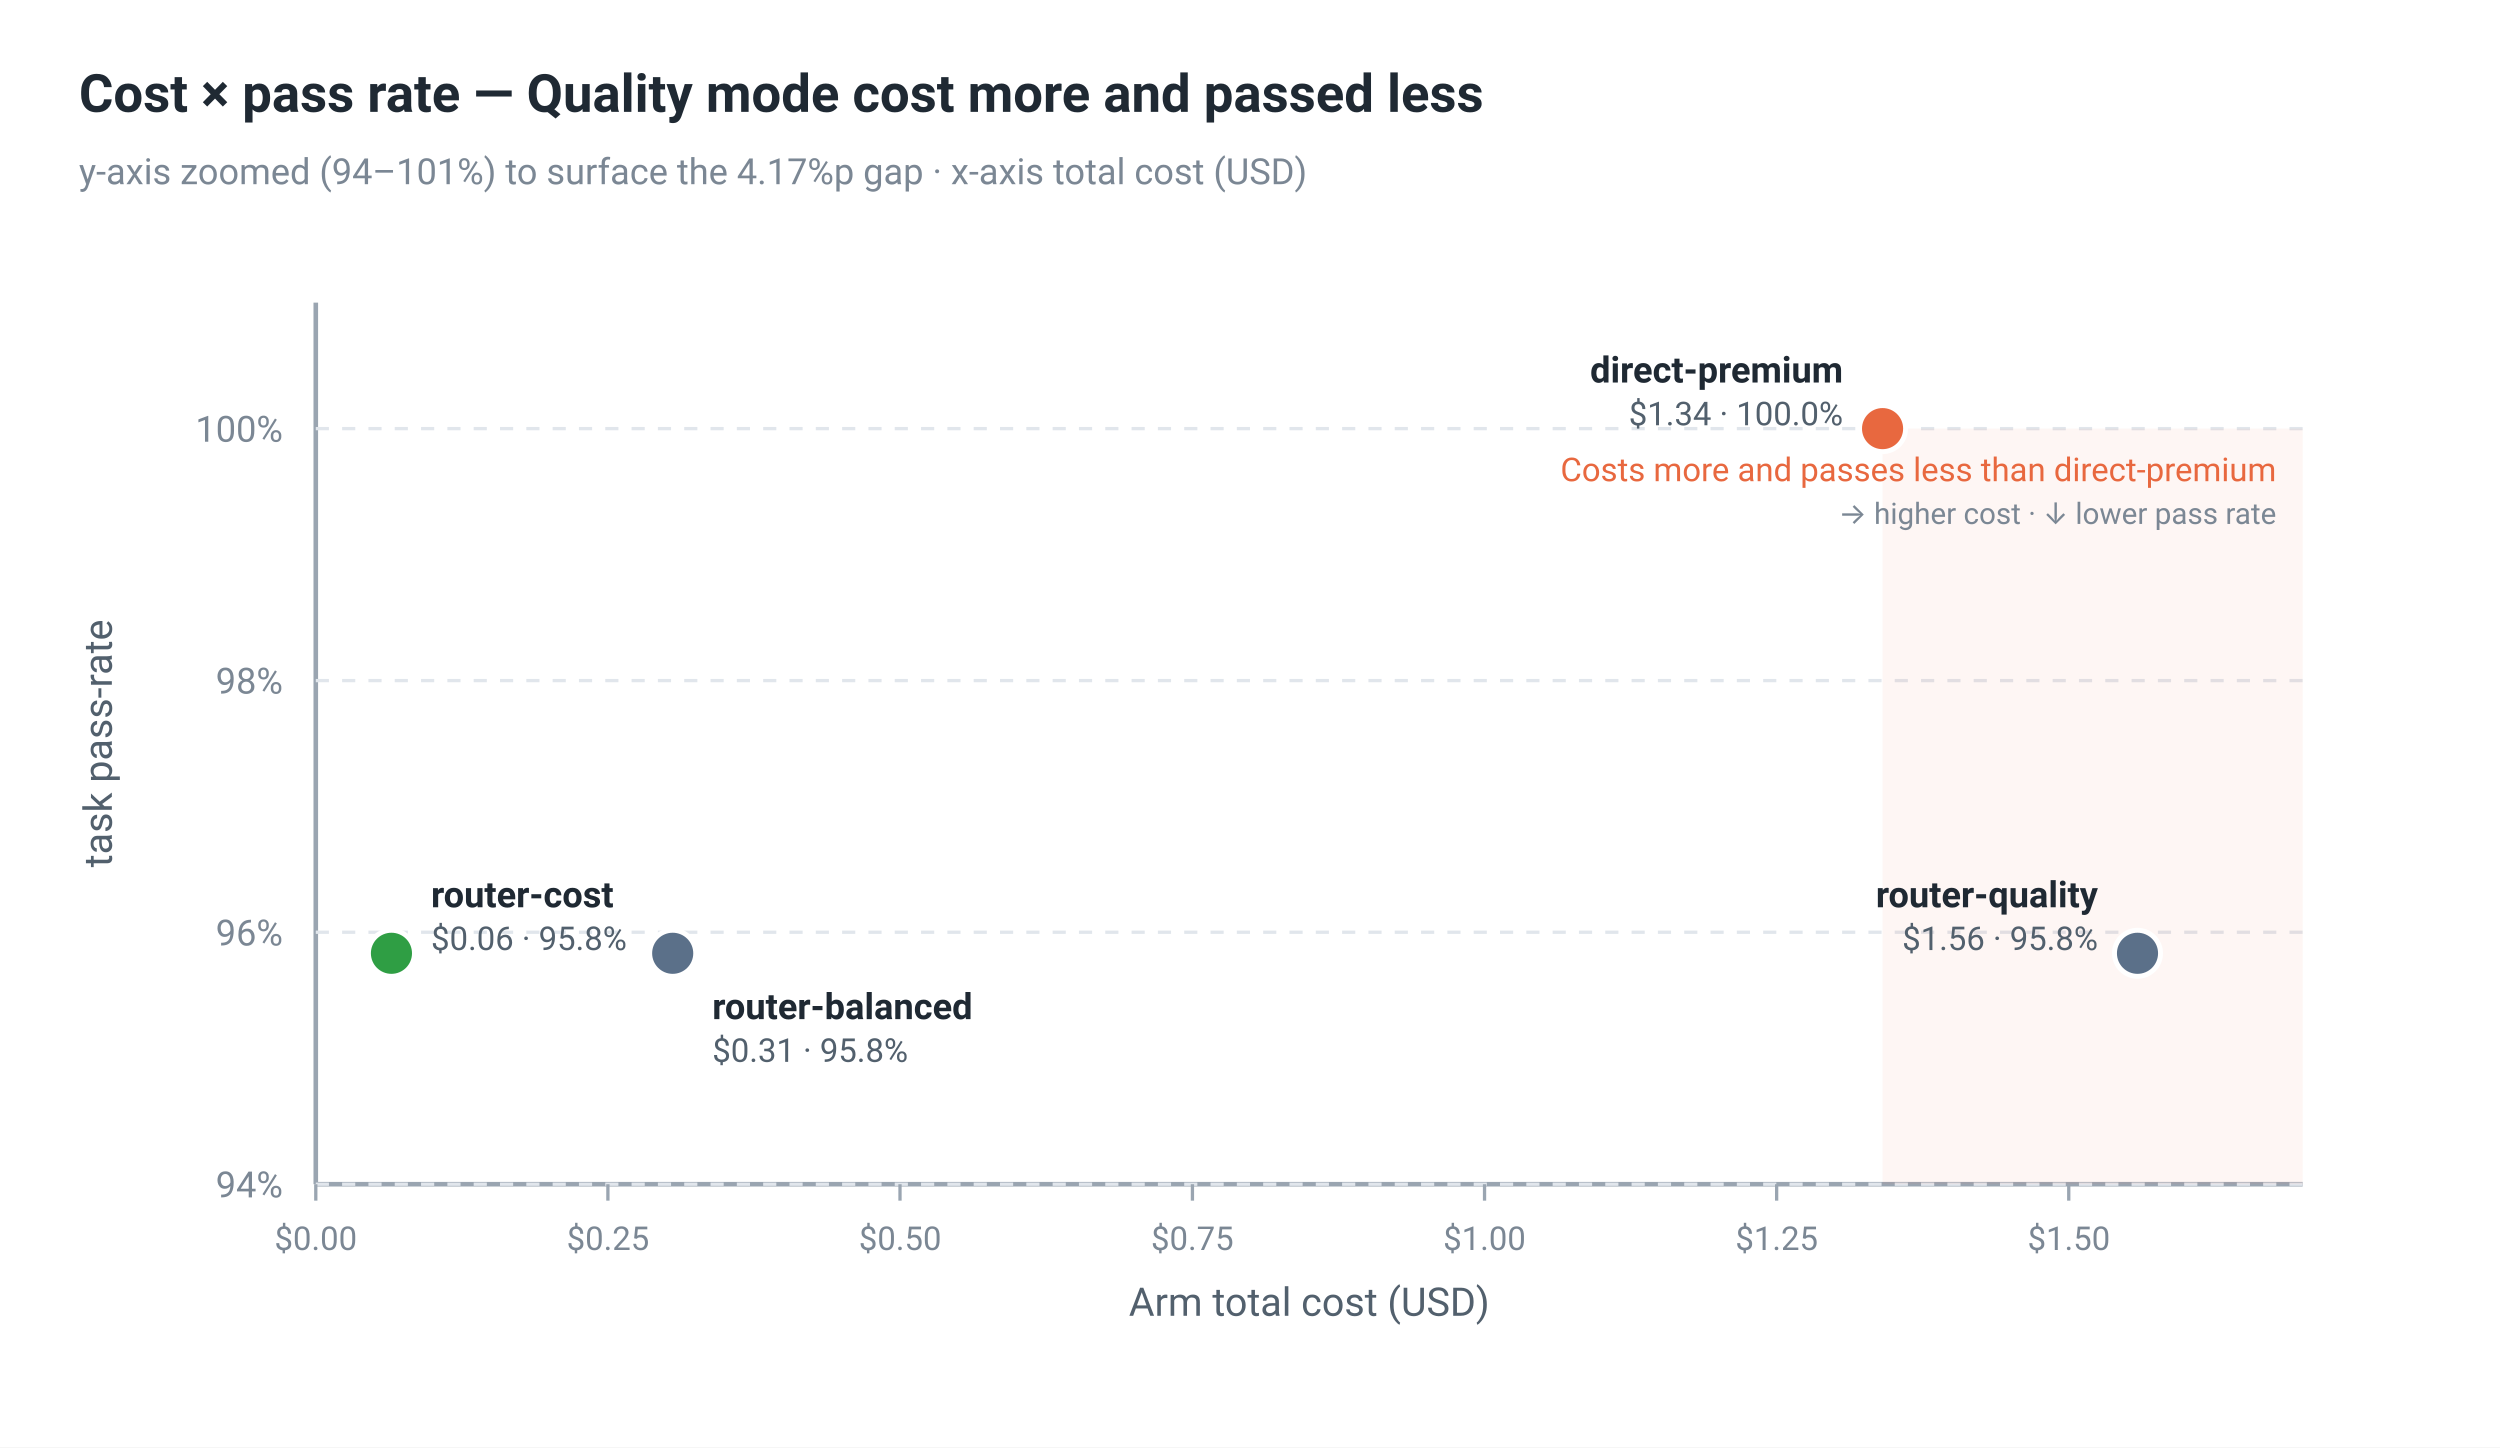
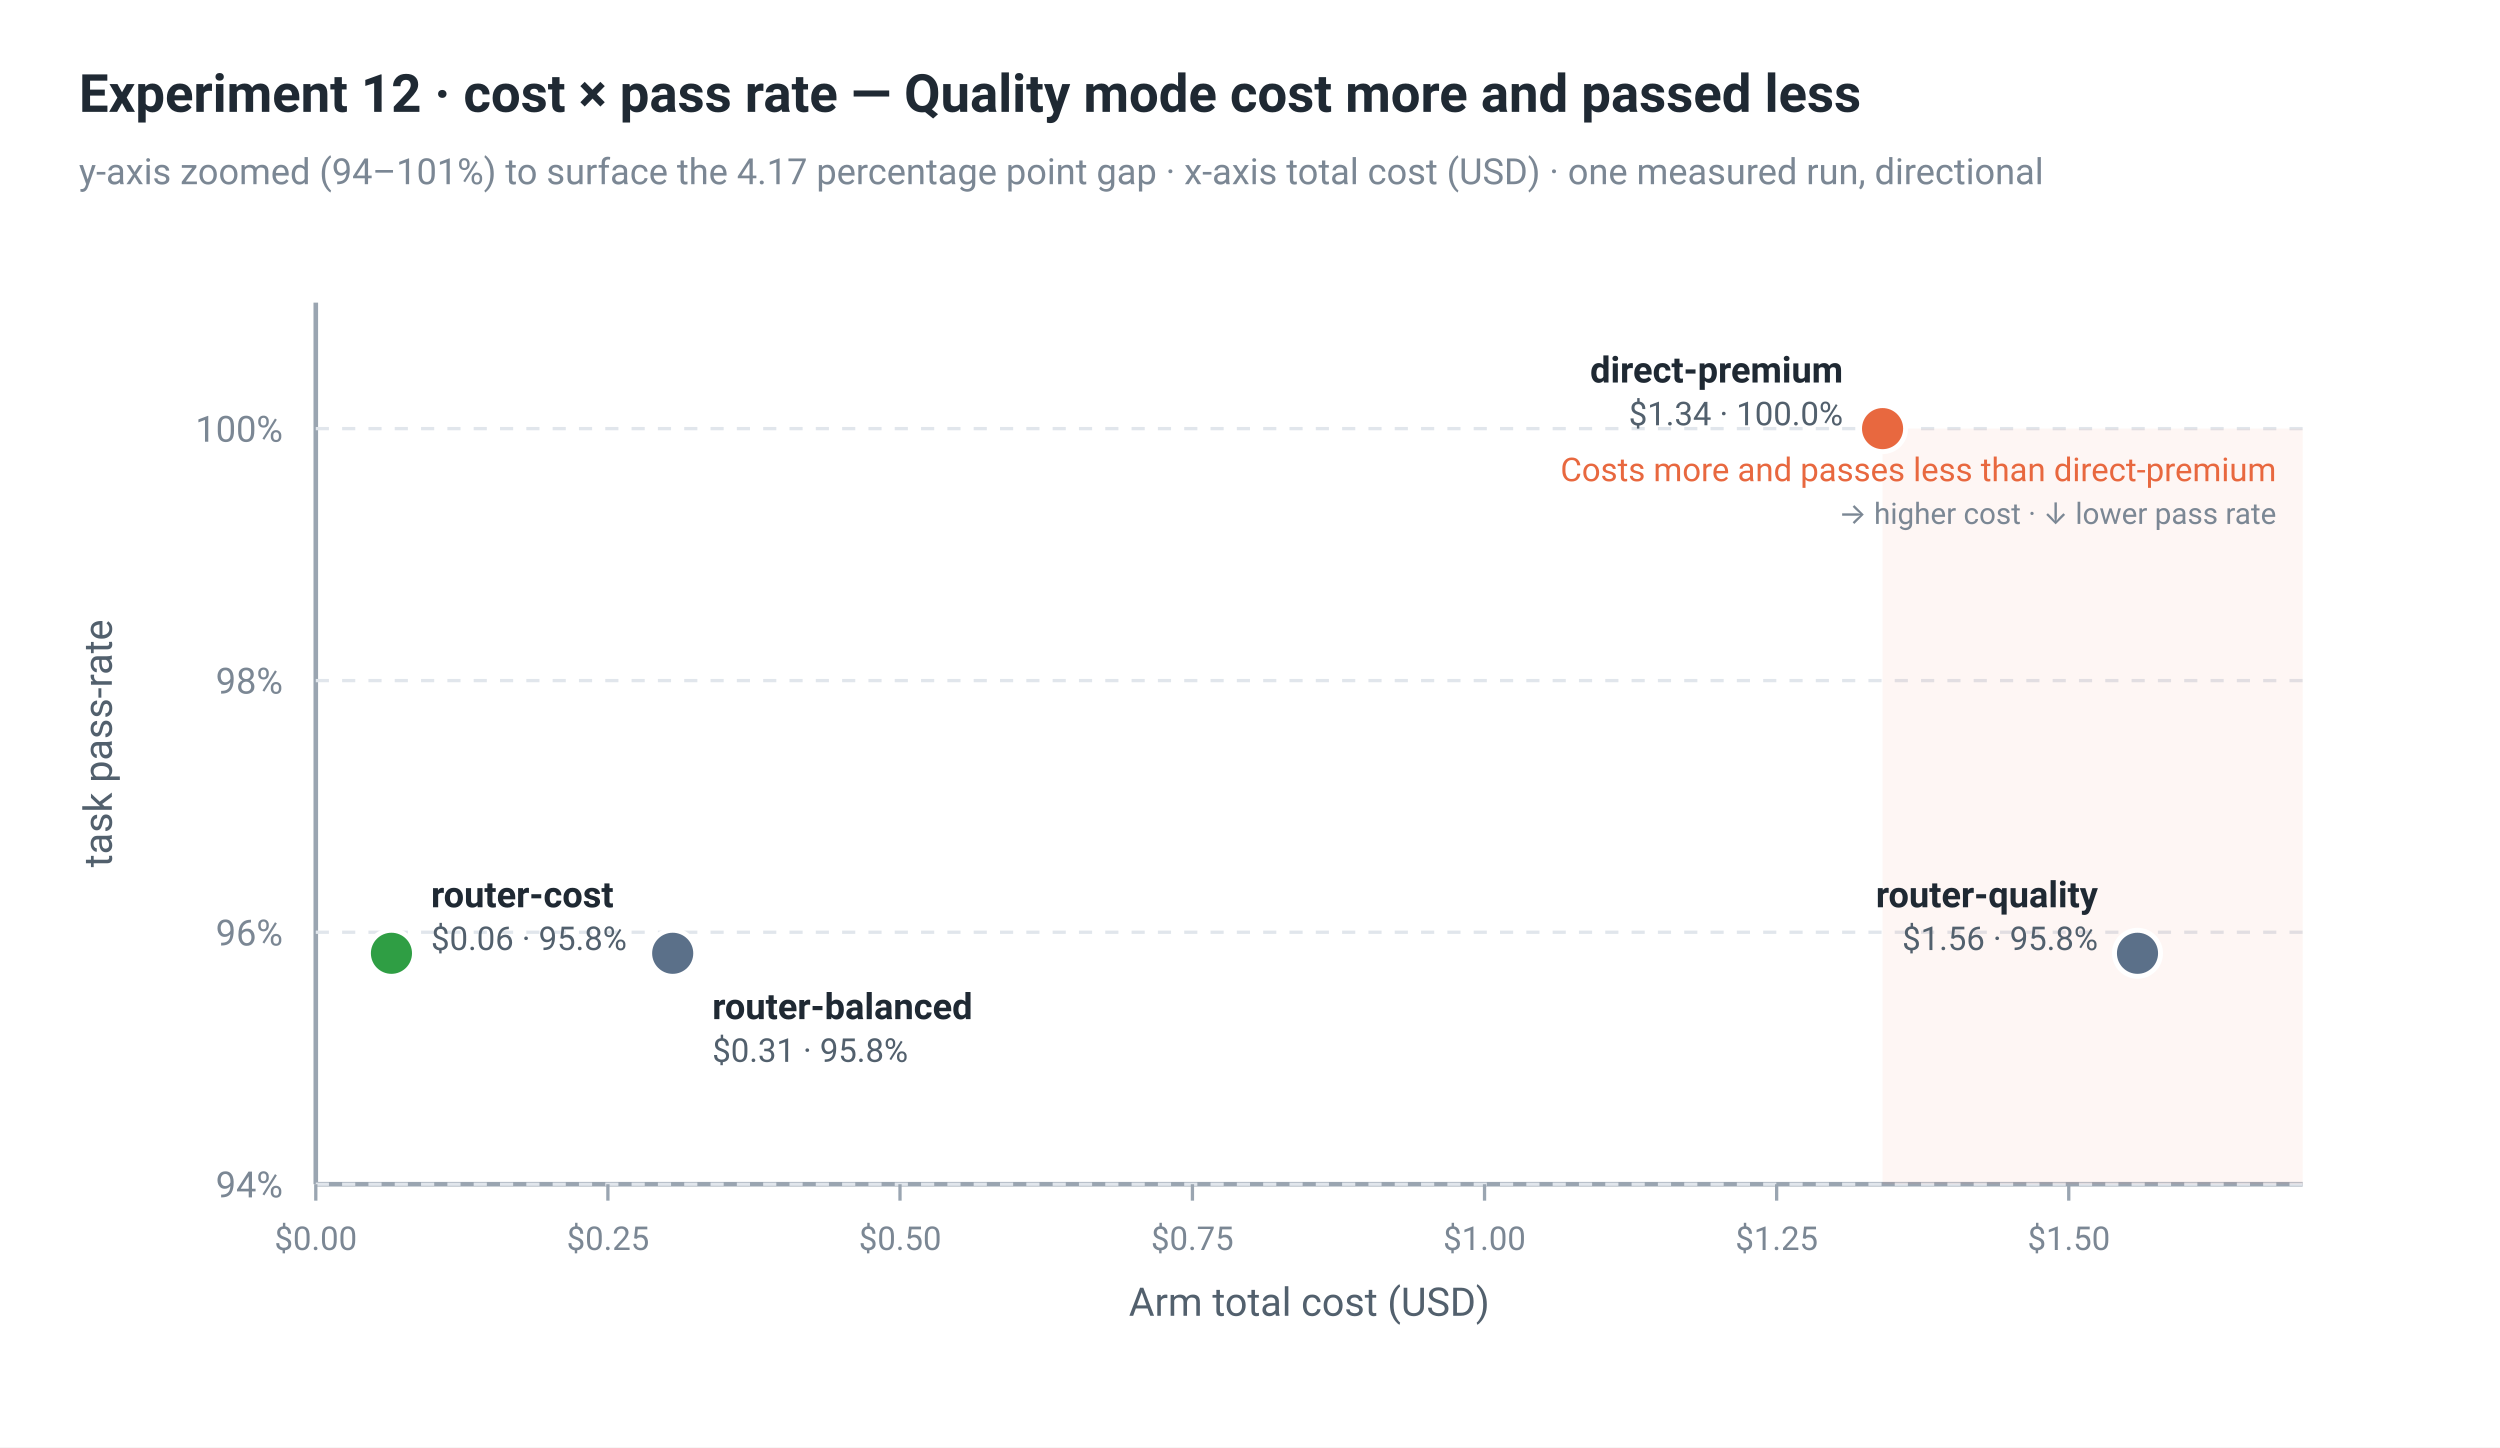
- <svg xmlns="http://www.w3.org/2000/svg" width="760" height="440" viewBox="0 0 760 440" font-family="-apple-system, BlinkMacSystemFont, 'Segoe UI', Roboto, sans-serif" role="img" aria-label="Cost versus pass-rate scatter. direct-premium costs less and has a higher pass rate than router-quality. router-cost has the lowest cost among the router arms with the same pass rate.">
+ <svg xmlns="http://www.w3.org/2000/svg" width="760" height="440" viewBox="0 0 760 440" font-family="-apple-system, BlinkMacSystemFont, 'Segoe UI', Roboto, sans-serif" role="img" aria-label="Experiment 12, one measured run. Cost versus pass-rate scatter. direct-premium costs less and has a higher pass rate than router-quality. router-cost has the lowest cost among the router arms with the same pass rate.">
  <rect x="0" y="0" width="760" height="440" fill="#ffffff" />
-   <text x="24" y="34" font-size="16" fill="#1f2933" text-anchor="start" font-weight="700">Cost × pass rate — Quality mode cost more and passed less</text>
-   <text x="24" y="56" font-size="11" fill="#7b8794" text-anchor="start">y-axis zoomed (94–101%) to surface the 4.17%p gap · x-axis total cost (USD)</text>
+   <text x="24" y="34" font-size="16" fill="#1f2933" text-anchor="start" font-weight="700">Experiment 12 · cost × pass rate — Quality mode cost more and passed less</text>
+   <text x="24" y="56" font-size="11" fill="#7b8794" text-anchor="start">y-axis zoomed (94–101%) to surface the 4.17 percentage point gap · x-axis total cost (USD) · one measured run, directional</text>
  <line x1="96" y1="92" x2="96" y2="360" stroke="#9aa5b1" stroke-width="1.4" />
  <line x1="96" y1="360" x2="700" y2="360" stroke="#9aa5b1" stroke-width="1.4" />
  <line x1="96" y1="360.0" x2="700" y2="360.0" stroke="#e1e6ec" stroke-width="1" stroke-dasharray="4 4" />
  <text x="86" y="364.0" font-size="11" fill="#7b8794" text-anchor="end">94%</text>
  <line x1="96" y1="283.4" x2="700" y2="283.4" stroke="#e1e6ec" stroke-width="1" stroke-dasharray="4 4" />
  <text x="86" y="287.429" font-size="11" fill="#7b8794" text-anchor="end">96%</text>
  <line x1="96" y1="206.9" x2="700" y2="206.9" stroke="#e1e6ec" stroke-width="1" stroke-dasharray="4 4" />
  <text x="86" y="210.857" font-size="11" fill="#7b8794" text-anchor="end">98%</text>
  <line x1="96" y1="130.3" x2="700" y2="130.3" stroke="#e1e6ec" stroke-width="1" stroke-dasharray="4 4" />
  <text x="86" y="134.286" font-size="11" fill="#7b8794" text-anchor="end">100%</text>
  <text x="34" y="226.0" font-size="12" fill="#52606d" text-anchor="middle" transform="rotate(-90 34 226.0)">task pass-rate</text>
  <line x1="96.0" y1="360" x2="96.0" y2="365" stroke="#9aa5b1" stroke-width="1" />
  <text x="96.0" y="380" font-size="10" fill="#7b8794" text-anchor="middle">$0.00</text>
  <line x1="184.8" y1="360" x2="184.8" y2="365" stroke="#9aa5b1" stroke-width="1" />
  <text x="184.824" y="380" font-size="10" fill="#7b8794" text-anchor="middle">$0.25</text>
  <line x1="273.6" y1="360" x2="273.6" y2="365" stroke="#9aa5b1" stroke-width="1" />
  <text x="273.647" y="380" font-size="10" fill="#7b8794" text-anchor="middle">$0.50</text>
  <line x1="362.5" y1="360" x2="362.5" y2="365" stroke="#9aa5b1" stroke-width="1" />
  <text x="362.471" y="380" font-size="10" fill="#7b8794" text-anchor="middle">$0.75</text>
  <line x1="451.3" y1="360" x2="451.3" y2="365" stroke="#9aa5b1" stroke-width="1" />
  <text x="451.294" y="380" font-size="10" fill="#7b8794" text-anchor="middle">$1.00</text>
  <line x1="540.1" y1="360" x2="540.1" y2="365" stroke="#9aa5b1" stroke-width="1" />
  <text x="540.118" y="380" font-size="10" fill="#7b8794" text-anchor="middle">$1.25</text>
  <line x1="628.9" y1="360" x2="628.9" y2="365" stroke="#9aa5b1" stroke-width="1" />
  <text x="628.941" y="380" font-size="10" fill="#7b8794" text-anchor="middle">$1.50</text>
  <text x="398.0" y="400" font-size="12" fill="#52606d" text-anchor="middle">Arm total cost (USD)</text>
  <rect x="572.3" y="130.3" width="127.7" height="229.7" fill="#e8683f" opacity="0.06" />
  <text x="692" y="146.286" font-size="10" fill="#e8683f" text-anchor="end">Costs more and passes less than direct-premium</text>
  <text x="692" y="159.286" font-size="9" fill="#7b8794" text-anchor="end">→ higher cost · ↓ lower pass rate</text>
  <circle cx="119.0" cy="289.8" r="7" fill="#2f9e44" stroke="#ffffff" stroke-width="1.5" />
  <text x="131.047" y="275.811" font-size="11" fill="#1f2933" text-anchor="start" font-weight="600">router-cost</text>
  <text x="131.047" y="288.811" font-size="10" fill="#52606d" text-anchor="start">$0.06 · 95.8%</text>
  <circle cx="204.5" cy="289.8" r="7" fill="#5b7089" stroke="#ffffff" stroke-width="1.5" />
  <text x="216.54" y="309.811" font-size="11" fill="#1f2933" text-anchor="start" font-weight="600">router-balanced</text>
  <text x="216.54" y="322.811" font-size="10" fill="#52606d" text-anchor="start">$0.31 · 95.8%</text>
  <circle cx="572.3" cy="130.3" r="7" fill="#e8683f" stroke="#ffffff" stroke-width="1.5" />
  <text x="560.284" y="116.286" font-size="11" fill="#1f2933" text-anchor="end" font-weight="600">direct-premium</text>
  <text x="560.284" y="129.286" font-size="10" fill="#52606d" text-anchor="end">$1.34 · 100.0%</text>
  <circle cx="649.8" cy="289.8" r="7" fill="#5b7089" stroke="#ffffff" stroke-width="1.5" />
  <text x="637.782" y="275.811" font-size="11" fill="#1f2933" text-anchor="end" font-weight="600">router-quality</text>
  <text x="637.782" y="288.811" font-size="10" fill="#52606d" text-anchor="end">$1.56 · 95.8%</text>
</svg>
